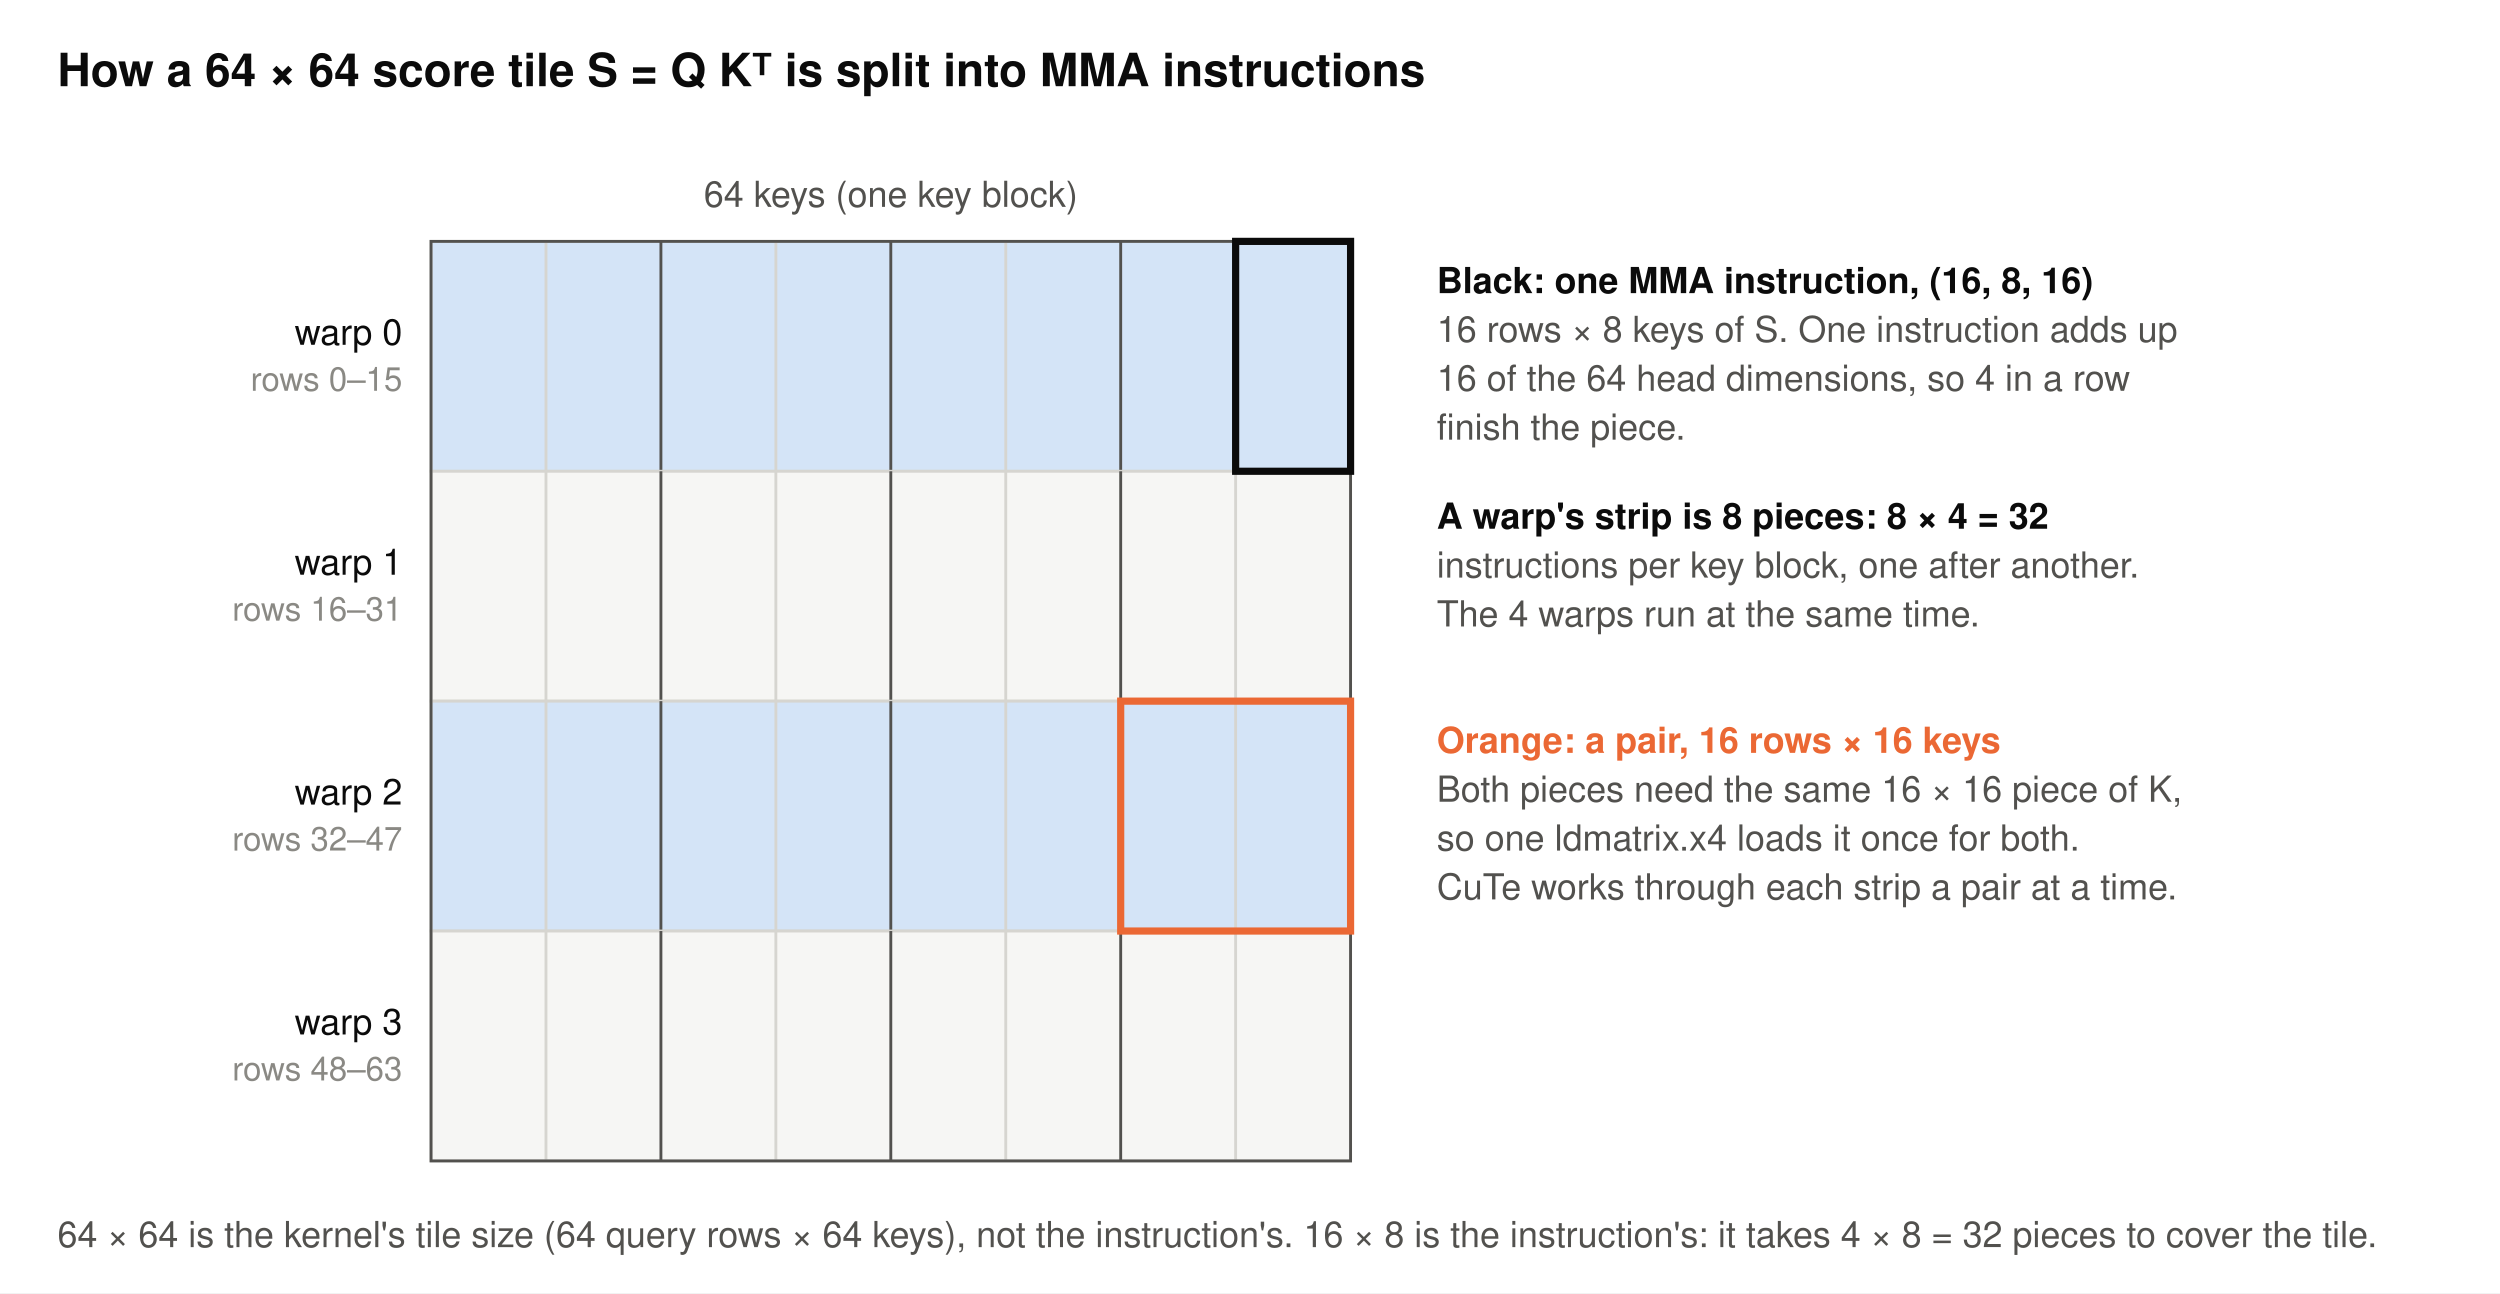
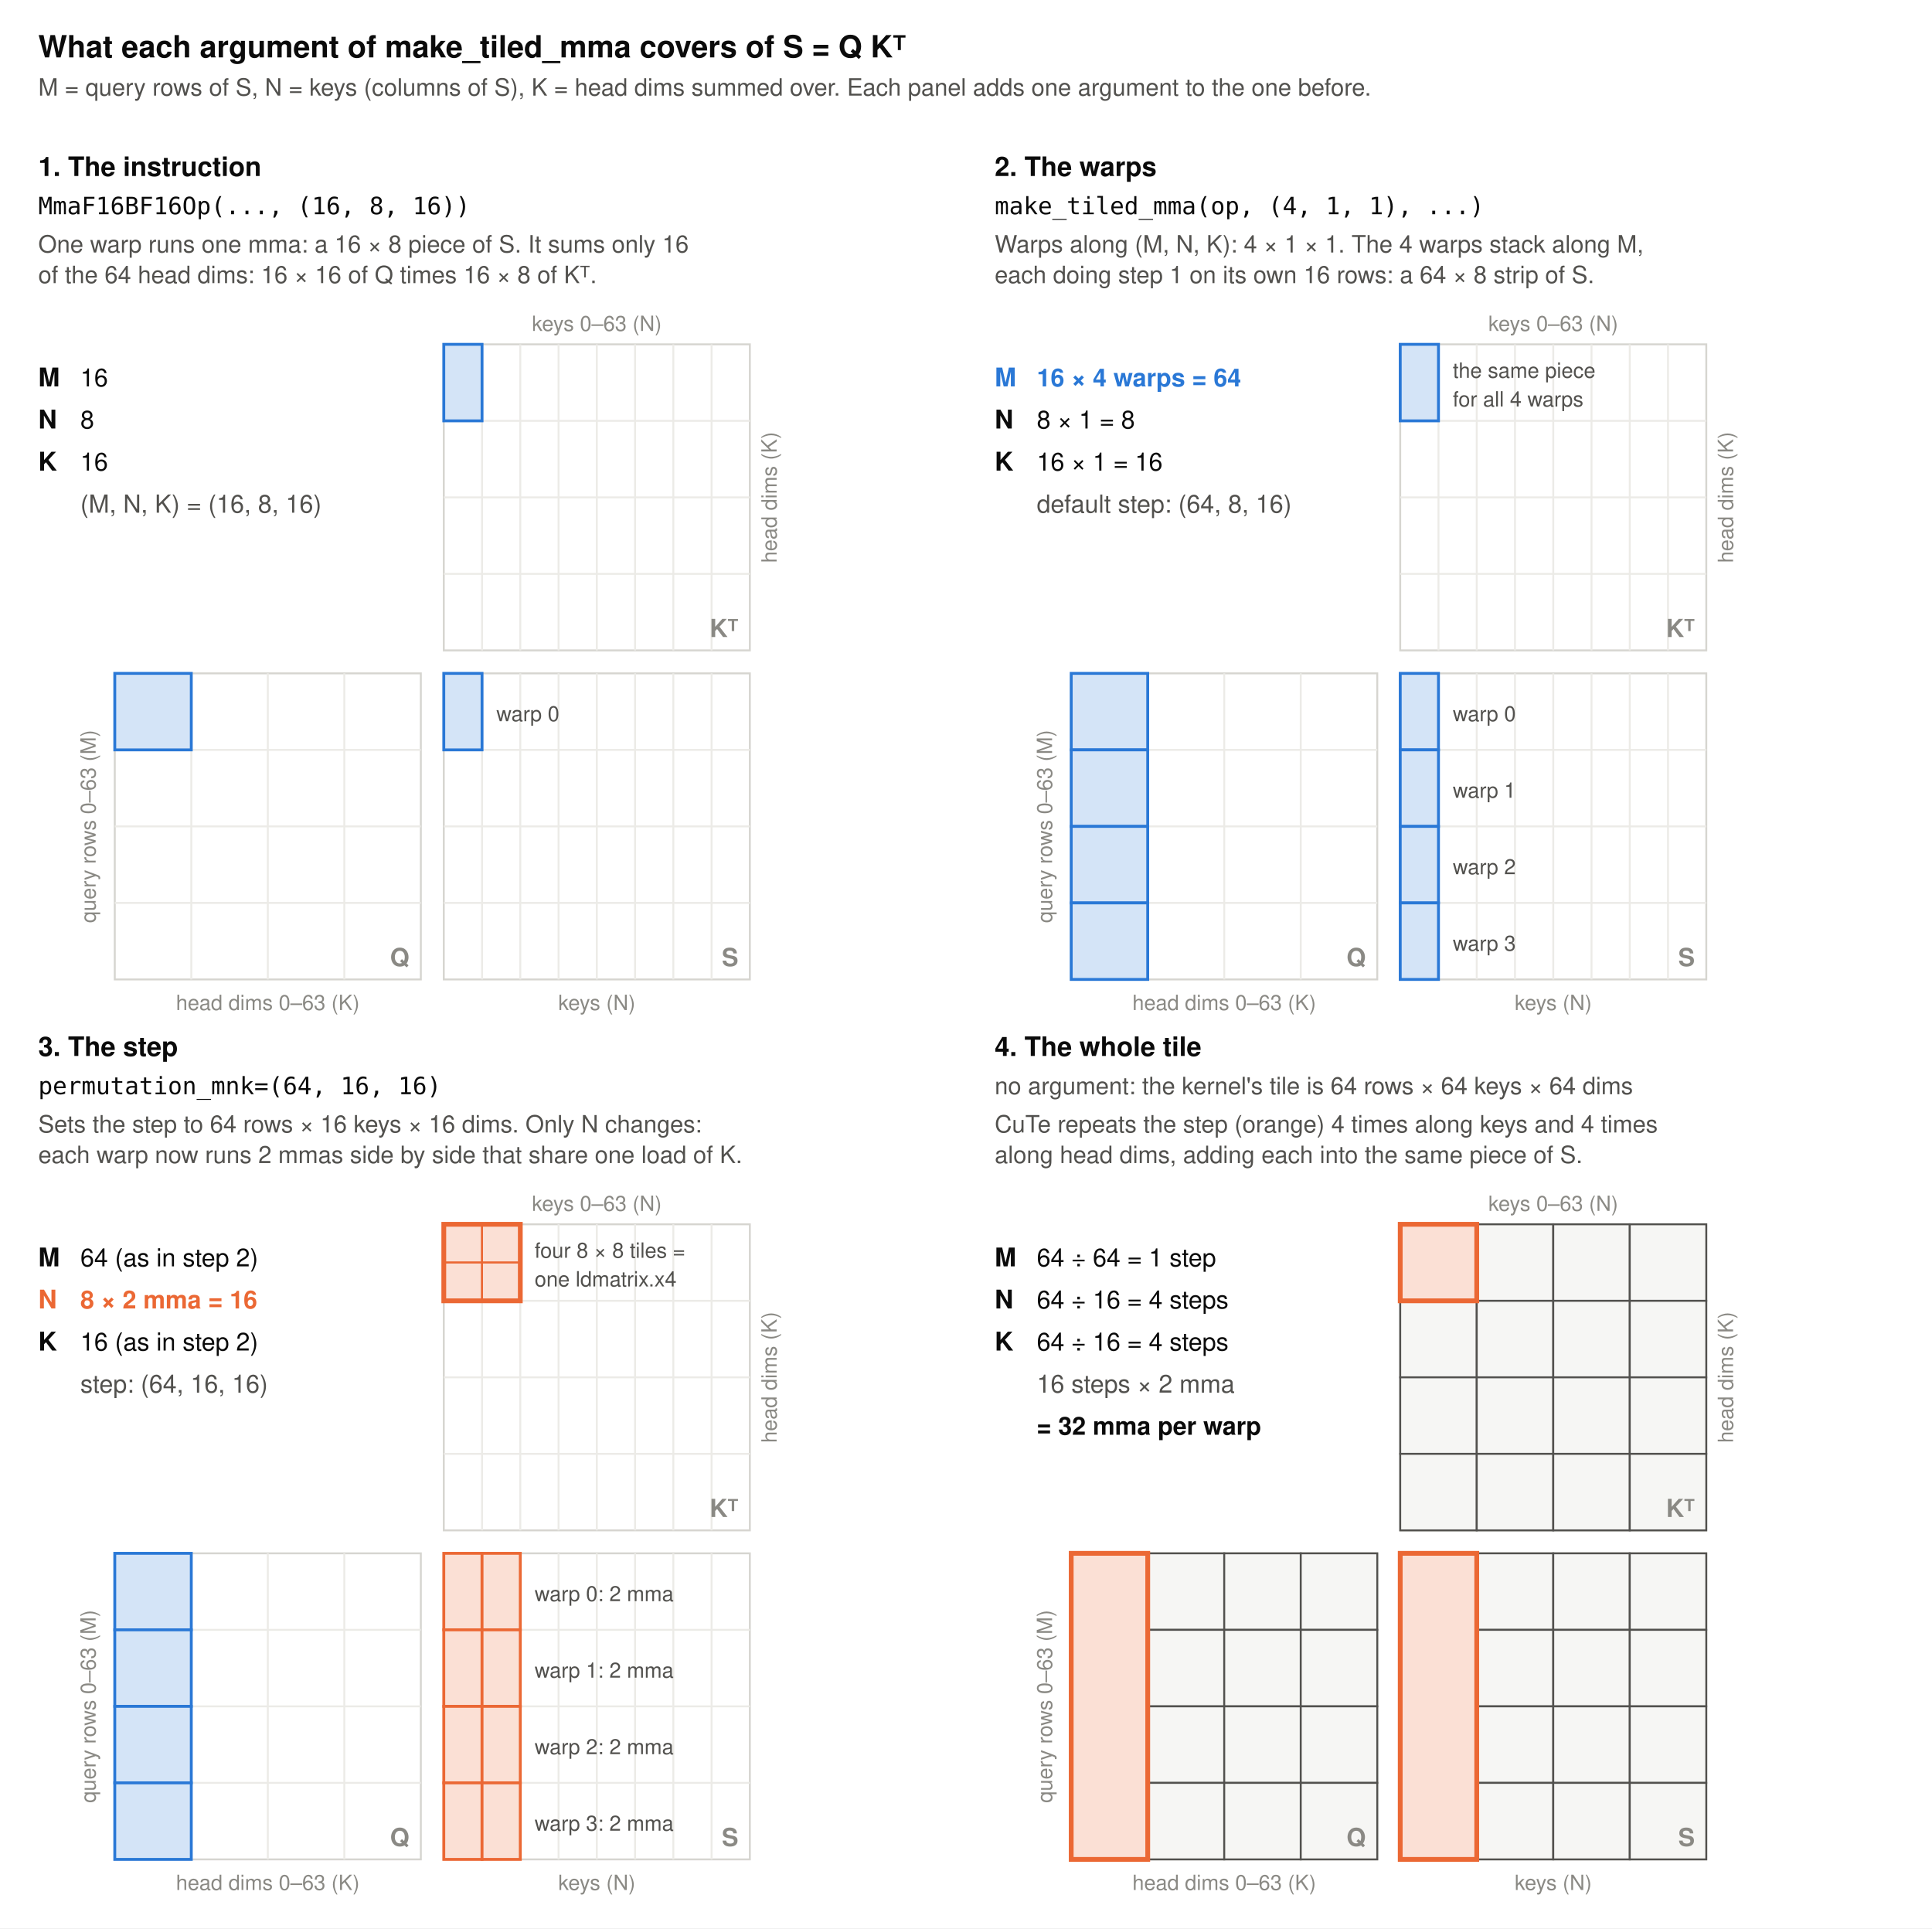
- <svg xmlns="http://www.w3.org/2000/svg" viewBox="0 0 870 450" width="870" height="450" font-family="system-ui, -apple-system, 'Segoe UI', Helvetica, Arial, sans-serif">
-   <rect width="870" height="450" fill="#ffffff" />
-   <text x="20" y="30" font-size="16" fill="#0b0b0b" text-anchor="start" font-weight="600">How a 64 × 64 score tile S = Q Kᵀ is split into MMA instructions</text>
-   <text x="310" y="72" font-size="12.5" fill="#52514e" text-anchor="middle" font-weight="normal">64 keys (one key block)</text>
-   <rect x="150" y="84" width="320" height="80" fill="#d4e4f7" stroke="#d6d5d0" stroke-width="1" rx="0" />
-   <text x="140" y="120" font-size="12.5" fill="#0b0b0b" text-anchor="end" font-weight="normal">warp 0</text>
-   <text x="140" y="136" font-size="11.5" fill="#8a8984" text-anchor="end" font-weight="normal">rows 0–15</text>
-   <line x1="190" y1="84" x2="190" y2="164" stroke="#d6d5d0" stroke-width="1" />
-   <line x1="230" y1="84" x2="230" y2="164" stroke="#52514e" stroke-width="1" />
-   <line x1="270" y1="84" x2="270" y2="164" stroke="#d6d5d0" stroke-width="1" />
-   <line x1="310" y1="84" x2="310" y2="164" stroke="#52514e" stroke-width="1" />
-   <line x1="350" y1="84" x2="350" y2="164" stroke="#d6d5d0" stroke-width="1" />
-   <line x1="390" y1="84" x2="390" y2="164" stroke="#52514e" stroke-width="1" />
-   <line x1="430" y1="84" x2="430" y2="164" stroke="#d6d5d0" stroke-width="1" />
-   <rect x="150" y="164" width="320" height="80" fill="#f6f6f4" stroke="#d6d5d0" stroke-width="1" rx="0" />
-   <text x="140" y="200" font-size="12.5" fill="#0b0b0b" text-anchor="end" font-weight="normal">warp 1</text>
-   <text x="140" y="216" font-size="11.5" fill="#8a8984" text-anchor="end" font-weight="normal">rows 16–31</text>
-   <line x1="190" y1="164" x2="190" y2="244" stroke="#d6d5d0" stroke-width="1" />
-   <line x1="230" y1="164" x2="230" y2="244" stroke="#52514e" stroke-width="1" />
-   <line x1="270" y1="164" x2="270" y2="244" stroke="#d6d5d0" stroke-width="1" />
-   <line x1="310" y1="164" x2="310" y2="244" stroke="#52514e" stroke-width="1" />
-   <line x1="350" y1="164" x2="350" y2="244" stroke="#d6d5d0" stroke-width="1" />
-   <line x1="390" y1="164" x2="390" y2="244" stroke="#52514e" stroke-width="1" />
-   <line x1="430" y1="164" x2="430" y2="244" stroke="#d6d5d0" stroke-width="1" />
-   <rect x="150" y="244" width="320" height="80" fill="#d4e4f7" stroke="#d6d5d0" stroke-width="1" rx="0" />
-   <text x="140" y="280" font-size="12.5" fill="#0b0b0b" text-anchor="end" font-weight="normal">warp 2</text>
-   <text x="140" y="296" font-size="11.5" fill="#8a8984" text-anchor="end" font-weight="normal">rows 32–47</text>
-   <line x1="190" y1="244" x2="190" y2="324" stroke="#d6d5d0" stroke-width="1" />
-   <line x1="230" y1="244" x2="230" y2="324" stroke="#52514e" stroke-width="1" />
-   <line x1="270" y1="244" x2="270" y2="324" stroke="#d6d5d0" stroke-width="1" />
-   <line x1="310" y1="244" x2="310" y2="324" stroke="#52514e" stroke-width="1" />
-   <line x1="350" y1="244" x2="350" y2="324" stroke="#d6d5d0" stroke-width="1" />
-   <line x1="390" y1="244" x2="390" y2="324" stroke="#52514e" stroke-width="1" />
-   <line x1="430" y1="244" x2="430" y2="324" stroke="#d6d5d0" stroke-width="1" />
-   <rect x="150" y="324" width="320" height="80" fill="#f6f6f4" stroke="#d6d5d0" stroke-width="1" rx="0" />
-   <text x="140" y="360" font-size="12.5" fill="#0b0b0b" text-anchor="end" font-weight="normal">warp 3</text>
-   <text x="140" y="376" font-size="11.5" fill="#8a8984" text-anchor="end" font-weight="normal">rows 48–63</text>
-   <line x1="190" y1="324" x2="190" y2="404" stroke="#d6d5d0" stroke-width="1" />
-   <line x1="230" y1="324" x2="230" y2="404" stroke="#52514e" stroke-width="1" />
-   <line x1="270" y1="324" x2="270" y2="404" stroke="#d6d5d0" stroke-width="1" />
-   <line x1="310" y1="324" x2="310" y2="404" stroke="#52514e" stroke-width="1" />
-   <line x1="350" y1="324" x2="350" y2="404" stroke="#d6d5d0" stroke-width="1" />
-   <line x1="390" y1="324" x2="390" y2="404" stroke="#52514e" stroke-width="1" />
-   <line x1="430" y1="324" x2="430" y2="404" stroke="#d6d5d0" stroke-width="1" />
-   <rect x="150" y="84" width="320" height="320" fill="none" stroke="#52514e" stroke-width="1" rx="0" />
-   <rect x="430" y="84" width="40" height="80" fill="none" stroke="#0b0b0b" stroke-width="2.5" rx="0" />
-   <rect x="390" y="244" width="80" height="80" fill="none" stroke="#eb6834" stroke-width="2.5" rx="0" />
-   <text x="500" y="102" font-size="12.5" fill="#0b0b0b" text-anchor="start" font-weight="600">Black: one MMA instruction, (16, 8, 16)</text>
-   <text x="500" y="119" font-size="12.5" fill="#52514e" text-anchor="start" font-weight="normal">16 rows × 8 keys of S. One instruction adds up</text>
-   <text x="500" y="136" font-size="12.5" fill="#52514e" text-anchor="start" font-weight="normal">16 of the 64 head dimensions, so 4 in a row</text>
-   <text x="500" y="153" font-size="12.5" fill="#52514e" text-anchor="start" font-weight="normal">finish the piece.</text>
-   <text x="500" y="184" font-size="12.5" fill="#0b0b0b" text-anchor="start" font-weight="600">A warp's strip is 8 pieces: 8 × 4 = 32</text>
-   <text x="500" y="201" font-size="12.5" fill="#52514e" text-anchor="start" font-weight="normal">instructions per key block, one after another.</text>
-   <text x="500" y="218" font-size="12.5" fill="#52514e" text-anchor="start" font-weight="normal">The 4 warps run at the same time.</text>
-   <text x="500" y="262" font-size="12.5" fill="#eb6834" text-anchor="start" font-weight="600">Orange: a pair, 16 rows × 16 keys</text>
-   <text x="500" y="279" font-size="12.5" fill="#52514e" text-anchor="start" font-weight="normal">Both pieces need the same 16 × 16 piece of K,</text>
-   <text x="500" y="296" font-size="12.5" fill="#52514e" text-anchor="start" font-weight="normal">so one ldmatrix.x4 loads it once for both.</text>
-   <text x="500" y="313" font-size="12.5" fill="#52514e" text-anchor="start" font-weight="normal">CuTe works through each strip a pair at a time.</text>
-   <text x="20" y="434" font-size="12.5" fill="#52514e" text-anchor="start" font-weight="normal">64 × 64 is the kernel's tile size (64 query rows × 64 keys), not the instruction's. 16 × 8 is the instruction's: it takes 4 × 8 = 32 pieces to cover the tile.</text>
+ <svg xmlns="http://www.w3.org/2000/svg" viewBox="0 0 1010 1008" width="1010" height="1008" font-family="system-ui, -apple-system, 'Segoe UI', Helvetica, Arial, sans-serif">
+   <rect width="1010" height="1008" fill="#ffffff" />
+   <text x="20" y="30" font-size="16" fill="#0b0b0b" text-anchor="start" font-weight="600">What each argument of make_tiled_mma covers of S = Q Kᵀ</text>
+   <text x="20" y="50" font-size="12.5" fill="#52514e" text-anchor="start" font-weight="normal">M = query rows of S, N = keys (columns of S), K = head dims summed over. Each panel adds one argument to the one before.</text>
+   <text x="20" y="92" font-size="14" fill="#0b0b0b" text-anchor="start" font-weight="600">1. The instruction</text>
+   <text x="20" y="112" font-size="12.5" fill="#0b0b0b" text-anchor="start" font-weight="normal" font-family="ui-monospace, 'SF Mono', Menlo, Consolas, 'DejaVu Sans Mono', monospace">MmaF16BF16Op(..., (16, 8, 16))</text>
+   <text x="20" y="132" font-size="12.5" fill="#52514e" text-anchor="start" font-weight="normal">One warp runs one mma: a 16 × 8 piece of S. It sums only 16</text>
+   <text x="20" y="148" font-size="12.5" fill="#52514e" text-anchor="start" font-weight="normal">of the 64 head dims: 16 × 16 of Q times 16 × 8 of Kᵀ.</text>
+   <rect x="60" y="352" width="160" height="160" fill="#ffffff" stroke="#d6d5d0" stroke-width="1" rx="0" />
+   <line x1="60" y1="392.0" x2="220" y2="392.0" stroke="#ecebe7" stroke-width="1" />
+   <line x1="60" y1="432.0" x2="220" y2="432.0" stroke="#ecebe7" stroke-width="1" />
+   <line x1="60" y1="472.0" x2="220" y2="472.0" stroke="#ecebe7" stroke-width="1" />
+   <line x1="100.0" y1="352" x2="100.0" y2="512" stroke="#ecebe7" stroke-width="1" />
+   <line x1="140.0" y1="352" x2="140.0" y2="512" stroke="#ecebe7" stroke-width="1" />
+   <line x1="180.0" y1="352" x2="180.0" y2="512" stroke="#ecebe7" stroke-width="1" />
+   <rect x="232" y="180" width="160" height="160" fill="#ffffff" stroke="#d6d5d0" stroke-width="1" rx="0" />
+   <line x1="232" y1="220.0" x2="392" y2="220.0" stroke="#ecebe7" stroke-width="1" />
+   <line x1="232" y1="260.0" x2="392" y2="260.0" stroke="#ecebe7" stroke-width="1" />
+   <line x1="232" y1="300.0" x2="392" y2="300.0" stroke="#ecebe7" stroke-width="1" />
+   <line x1="252.0" y1="180" x2="252.0" y2="340" stroke="#ecebe7" stroke-width="1" />
+   <line x1="272.0" y1="180" x2="272.0" y2="340" stroke="#ecebe7" stroke-width="1" />
+   <line x1="292.0" y1="180" x2="292.0" y2="340" stroke="#ecebe7" stroke-width="1" />
+   <line x1="312.0" y1="180" x2="312.0" y2="340" stroke="#ecebe7" stroke-width="1" />
+   <line x1="332.0" y1="180" x2="332.0" y2="340" stroke="#ecebe7" stroke-width="1" />
+   <line x1="352.0" y1="180" x2="352.0" y2="340" stroke="#ecebe7" stroke-width="1" />
+   <line x1="372.0" y1="180" x2="372.0" y2="340" stroke="#ecebe7" stroke-width="1" />
+   <rect x="232" y="352" width="160" height="160" fill="#ffffff" stroke="#d6d5d0" stroke-width="1" rx="0" />
+   <line x1="232" y1="392.0" x2="392" y2="392.0" stroke="#ecebe7" stroke-width="1" />
+   <line x1="232" y1="432.0" x2="392" y2="432.0" stroke="#ecebe7" stroke-width="1" />
+   <line x1="232" y1="472.0" x2="392" y2="472.0" stroke="#ecebe7" stroke-width="1" />
+   <line x1="252.0" y1="352" x2="252.0" y2="512" stroke="#ecebe7" stroke-width="1" />
+   <line x1="272.0" y1="352" x2="272.0" y2="512" stroke="#ecebe7" stroke-width="1" />
+   <line x1="292.0" y1="352" x2="292.0" y2="512" stroke="#ecebe7" stroke-width="1" />
+   <line x1="312.0" y1="352" x2="312.0" y2="512" stroke="#ecebe7" stroke-width="1" />
+   <line x1="332.0" y1="352" x2="332.0" y2="512" stroke="#ecebe7" stroke-width="1" />
+   <line x1="352.0" y1="352" x2="352.0" y2="512" stroke="#ecebe7" stroke-width="1" />
+   <line x1="372.0" y1="352" x2="372.0" y2="512" stroke="#ecebe7" stroke-width="1" />
+   <rect x="60.0" y="352.0" width="40.0" height="40.0" fill="#d4e4f7" stroke="#2a78d6" stroke-width="1.5" rx="0" />
+   <rect x="232.0" y="180.0" width="20.0" height="40.0" fill="#d4e4f7" stroke="#2a78d6" stroke-width="1.5" rx="0" />
+   <rect x="232.0" y="352.0" width="20.0" height="40.0" fill="#d4e4f7" stroke="#2a78d6" stroke-width="1.5" rx="0" />
+   <text x="259.5" y="377.0" font-size="11" fill="#52514e" text-anchor="start" font-weight="normal">warp 0</text>
+   <text x="214" y="505" font-size="13" fill="#8a8984" text-anchor="end" font-weight="600">Q</text>
+   <text x="386" y="333" font-size="13" fill="#8a8984" text-anchor="end" font-weight="600">Kᵀ</text>
+   <text x="386" y="505" font-size="13" fill="#8a8984" text-anchor="end" font-weight="600">S</text>
+   <text x="312.0" y="173" font-size="11" fill="#8a8984" text-anchor="middle" font-weight="normal">keys 0–63 (N)</text>
+   <text transform="translate(406,260.0) rotate(-90)" font-size="11" fill="#8a8984" text-anchor="middle">head dims (K)</text>
+   <text transform="translate(50,432.0) rotate(-90)" font-size="11" fill="#8a8984" text-anchor="middle">query rows 0–63 (M)</text>
+   <text x="140.0" y="528" font-size="11" fill="#8a8984" text-anchor="middle" font-weight="normal">head dims 0–63 (K)</text>
+   <text x="312.0" y="528" font-size="11" fill="#8a8984" text-anchor="middle" font-weight="normal">keys (N)</text>
+   <text x="20" y="202" font-size="13.5" fill="#0b0b0b" text-anchor="start" font-weight="600">M</text>
+   <text x="42" y="202" font-size="13" fill="#0b0b0b" text-anchor="start" font-weight="normal">16</text>
+   <text x="20" y="224" font-size="13.5" fill="#0b0b0b" text-anchor="start" font-weight="600">N</text>
+   <text x="42" y="224" font-size="13" fill="#0b0b0b" text-anchor="start" font-weight="normal">8</text>
+   <text x="20" y="246" font-size="13.5" fill="#0b0b0b" text-anchor="start" font-weight="600">K</text>
+   <text x="42" y="246" font-size="13" fill="#0b0b0b" text-anchor="start" font-weight="normal">16</text>
+   <text x="42" y="268" font-size="13" fill="#52514e" text-anchor="start" font-weight="normal">(M, N, K) = (16, 8, 16)</text>
+   <text x="520" y="92" font-size="14" fill="#0b0b0b" text-anchor="start" font-weight="600">2. The warps</text>
+   <text x="520" y="112" font-size="12.5" fill="#0b0b0b" text-anchor="start" font-weight="normal" font-family="ui-monospace, 'SF Mono', Menlo, Consolas, 'DejaVu Sans Mono', monospace">make_tiled_mma(op, (4, 1, 1), ...)</text>
+   <text x="520" y="132" font-size="12.5" fill="#52514e" text-anchor="start" font-weight="normal">Warps along (M, N, K): 4 × 1 × 1. The 4 warps stack along M,</text>
+   <text x="520" y="148" font-size="12.5" fill="#52514e" text-anchor="start" font-weight="normal">each doing step 1 on its own 16 rows: a 64 × 8 strip of S.</text>
+   <rect x="560" y="352" width="160" height="160" fill="#ffffff" stroke="#d6d5d0" stroke-width="1" rx="0" />
+   <line x1="560" y1="392.0" x2="720" y2="392.0" stroke="#ecebe7" stroke-width="1" />
+   <line x1="560" y1="432.0" x2="720" y2="432.0" stroke="#ecebe7" stroke-width="1" />
+   <line x1="560" y1="472.0" x2="720" y2="472.0" stroke="#ecebe7" stroke-width="1" />
+   <line x1="600.0" y1="352" x2="600.0" y2="512" stroke="#ecebe7" stroke-width="1" />
+   <line x1="640.0" y1="352" x2="640.0" y2="512" stroke="#ecebe7" stroke-width="1" />
+   <line x1="680.0" y1="352" x2="680.0" y2="512" stroke="#ecebe7" stroke-width="1" />
+   <rect x="732" y="180" width="160" height="160" fill="#ffffff" stroke="#d6d5d0" stroke-width="1" rx="0" />
+   <line x1="732" y1="220.0" x2="892" y2="220.0" stroke="#ecebe7" stroke-width="1" />
+   <line x1="732" y1="260.0" x2="892" y2="260.0" stroke="#ecebe7" stroke-width="1" />
+   <line x1="732" y1="300.0" x2="892" y2="300.0" stroke="#ecebe7" stroke-width="1" />
+   <line x1="752.0" y1="180" x2="752.0" y2="340" stroke="#ecebe7" stroke-width="1" />
+   <line x1="772.0" y1="180" x2="772.0" y2="340" stroke="#ecebe7" stroke-width="1" />
+   <line x1="792.0" y1="180" x2="792.0" y2="340" stroke="#ecebe7" stroke-width="1" />
+   <line x1="812.0" y1="180" x2="812.0" y2="340" stroke="#ecebe7" stroke-width="1" />
+   <line x1="832.0" y1="180" x2="832.0" y2="340" stroke="#ecebe7" stroke-width="1" />
+   <line x1="852.0" y1="180" x2="852.0" y2="340" stroke="#ecebe7" stroke-width="1" />
+   <line x1="872.0" y1="180" x2="872.0" y2="340" stroke="#ecebe7" stroke-width="1" />
+   <rect x="732" y="352" width="160" height="160" fill="#ffffff" stroke="#d6d5d0" stroke-width="1" rx="0" />
+   <line x1="732" y1="392.0" x2="892" y2="392.0" stroke="#ecebe7" stroke-width="1" />
+   <line x1="732" y1="432.0" x2="892" y2="432.0" stroke="#ecebe7" stroke-width="1" />
+   <line x1="732" y1="472.0" x2="892" y2="472.0" stroke="#ecebe7" stroke-width="1" />
+   <line x1="752.0" y1="352" x2="752.0" y2="512" stroke="#ecebe7" stroke-width="1" />
+   <line x1="772.0" y1="352" x2="772.0" y2="512" stroke="#ecebe7" stroke-width="1" />
+   <line x1="792.0" y1="352" x2="792.0" y2="512" stroke="#ecebe7" stroke-width="1" />
+   <line x1="812.0" y1="352" x2="812.0" y2="512" stroke="#ecebe7" stroke-width="1" />
+   <line x1="832.0" y1="352" x2="832.0" y2="512" stroke="#ecebe7" stroke-width="1" />
+   <line x1="852.0" y1="352" x2="852.0" y2="512" stroke="#ecebe7" stroke-width="1" />
+   <line x1="872.0" y1="352" x2="872.0" y2="512" stroke="#ecebe7" stroke-width="1" />
+   <rect x="560.0" y="352.0" width="40.0" height="40.0" fill="#d4e4f7" stroke="#2a78d6" stroke-width="1.5" rx="0" />
+   <rect x="732.0" y="352.0" width="20.0" height="40.0" fill="#d4e4f7" stroke="#2a78d6" stroke-width="1.5" rx="0" />
+   <text x="759.5" y="377.0" font-size="11" fill="#52514e" text-anchor="start" font-weight="normal">warp 0</text>
+   <rect x="560.0" y="392.0" width="40.0" height="40.0" fill="#d4e4f7" stroke="#2a78d6" stroke-width="1.5" rx="0" />
+   <rect x="732.0" y="392.0" width="20.0" height="40.0" fill="#d4e4f7" stroke="#2a78d6" stroke-width="1.5" rx="0" />
+   <text x="759.5" y="417.0" font-size="11" fill="#52514e" text-anchor="start" font-weight="normal">warp 1</text>
+   <rect x="560.0" y="432.0" width="40.0" height="40.0" fill="#d4e4f7" stroke="#2a78d6" stroke-width="1.5" rx="0" />
+   <rect x="732.0" y="432.0" width="20.0" height="40.0" fill="#d4e4f7" stroke="#2a78d6" stroke-width="1.5" rx="0" />
+   <text x="759.5" y="457.0" font-size="11" fill="#52514e" text-anchor="start" font-weight="normal">warp 2</text>
+   <rect x="560.0" y="472.0" width="40.0" height="40.0" fill="#d4e4f7" stroke="#2a78d6" stroke-width="1.5" rx="0" />
+   <rect x="732.0" y="472.0" width="20.0" height="40.0" fill="#d4e4f7" stroke="#2a78d6" stroke-width="1.5" rx="0" />
+   <text x="759.5" y="497.0" font-size="11" fill="#52514e" text-anchor="start" font-weight="normal">warp 3</text>
+   <rect x="732.0" y="180.0" width="20.0" height="40.0" fill="#d4e4f7" stroke="#2a78d6" stroke-width="1.5" rx="0" />
+   <text x="759.5" y="197.5" font-size="11" fill="#52514e" text-anchor="start" font-weight="normal">the same piece</text>
+   <text x="759.5" y="212.5" font-size="11" fill="#52514e" text-anchor="start" font-weight="normal">for all 4 warps</text>
+   <text x="714" y="505" font-size="13" fill="#8a8984" text-anchor="end" font-weight="600">Q</text>
+   <text x="886" y="333" font-size="13" fill="#8a8984" text-anchor="end" font-weight="600">Kᵀ</text>
+   <text x="886" y="505" font-size="13" fill="#8a8984" text-anchor="end" font-weight="600">S</text>
+   <text x="812.0" y="173" font-size="11" fill="#8a8984" text-anchor="middle" font-weight="normal">keys 0–63 (N)</text>
+   <text transform="translate(906,260.0) rotate(-90)" font-size="11" fill="#8a8984" text-anchor="middle">head dims (K)</text>
+   <text transform="translate(550,432.0) rotate(-90)" font-size="11" fill="#8a8984" text-anchor="middle">query rows 0–63 (M)</text>
+   <text x="640.0" y="528" font-size="11" fill="#8a8984" text-anchor="middle" font-weight="normal">head dims 0–63 (K)</text>
+   <text x="812.0" y="528" font-size="11" fill="#8a8984" text-anchor="middle" font-weight="normal">keys (N)</text>
+   <text x="520" y="202" font-size="13.5" fill="#2a78d6" text-anchor="start" font-weight="600">M</text>
+   <text x="542" y="202" font-size="13" fill="#2a78d6" text-anchor="start" font-weight="600">16 × 4 warps = 64</text>
+   <text x="520" y="224" font-size="13.5" fill="#0b0b0b" text-anchor="start" font-weight="600">N</text>
+   <text x="542" y="224" font-size="13" fill="#0b0b0b" text-anchor="start" font-weight="normal">8 × 1 = 8</text>
+   <text x="520" y="246" font-size="13.5" fill="#0b0b0b" text-anchor="start" font-weight="600">K</text>
+   <text x="542" y="246" font-size="13" fill="#0b0b0b" text-anchor="start" font-weight="normal">16 × 1 = 16</text>
+   <text x="542" y="268" font-size="13" fill="#52514e" text-anchor="start" font-weight="normal">default step: (64, 8, 16)</text>
+   <text x="20" y="552" font-size="14" fill="#0b0b0b" text-anchor="start" font-weight="600">3. The step</text>
+   <text x="20" y="572" font-size="12.5" fill="#0b0b0b" text-anchor="start" font-weight="normal" font-family="ui-monospace, 'SF Mono', Menlo, Consolas, 'DejaVu Sans Mono', monospace">permutation_mnk=(64, 16, 16)</text>
+   <text x="20" y="592" font-size="12.5" fill="#52514e" text-anchor="start" font-weight="normal">Sets the step to 64 rows × 16 keys × 16 dims. Only N changes:</text>
+   <text x="20" y="608" font-size="12.5" fill="#52514e" text-anchor="start" font-weight="normal">each warp now runs 2 mmas side by side that share one load of K.</text>
+   <rect x="60" y="812" width="160" height="160" fill="#ffffff" stroke="#d6d5d0" stroke-width="1" rx="0" />
+   <line x1="60" y1="852.0" x2="220" y2="852.0" stroke="#ecebe7" stroke-width="1" />
+   <line x1="60" y1="892.0" x2="220" y2="892.0" stroke="#ecebe7" stroke-width="1" />
+   <line x1="60" y1="932.0" x2="220" y2="932.0" stroke="#ecebe7" stroke-width="1" />
+   <line x1="100.0" y1="812" x2="100.0" y2="972" stroke="#ecebe7" stroke-width="1" />
+   <line x1="140.0" y1="812" x2="140.0" y2="972" stroke="#ecebe7" stroke-width="1" />
+   <line x1="180.0" y1="812" x2="180.0" y2="972" stroke="#ecebe7" stroke-width="1" />
+   <rect x="232" y="640" width="160" height="160" fill="#ffffff" stroke="#d6d5d0" stroke-width="1" rx="0" />
+   <line x1="232" y1="680.0" x2="392" y2="680.0" stroke="#ecebe7" stroke-width="1" />
+   <line x1="232" y1="720.0" x2="392" y2="720.0" stroke="#ecebe7" stroke-width="1" />
+   <line x1="232" y1="760.0" x2="392" y2="760.0" stroke="#ecebe7" stroke-width="1" />
+   <line x1="252.0" y1="640" x2="252.0" y2="800" stroke="#ecebe7" stroke-width="1" />
+   <line x1="272.0" y1="640" x2="272.0" y2="800" stroke="#ecebe7" stroke-width="1" />
+   <line x1="292.0" y1="640" x2="292.0" y2="800" stroke="#ecebe7" stroke-width="1" />
+   <line x1="312.0" y1="640" x2="312.0" y2="800" stroke="#ecebe7" stroke-width="1" />
+   <line x1="332.0" y1="640" x2="332.0" y2="800" stroke="#ecebe7" stroke-width="1" />
+   <line x1="352.0" y1="640" x2="352.0" y2="800" stroke="#ecebe7" stroke-width="1" />
+   <line x1="372.0" y1="640" x2="372.0" y2="800" stroke="#ecebe7" stroke-width="1" />
+   <rect x="232" y="812" width="160" height="160" fill="#ffffff" stroke="#d6d5d0" stroke-width="1" rx="0" />
+   <line x1="232" y1="852.0" x2="392" y2="852.0" stroke="#ecebe7" stroke-width="1" />
+   <line x1="232" y1="892.0" x2="392" y2="892.0" stroke="#ecebe7" stroke-width="1" />
+   <line x1="232" y1="932.0" x2="392" y2="932.0" stroke="#ecebe7" stroke-width="1" />
+   <line x1="252.0" y1="812" x2="252.0" y2="972" stroke="#ecebe7" stroke-width="1" />
+   <line x1="272.0" y1="812" x2="272.0" y2="972" stroke="#ecebe7" stroke-width="1" />
+   <line x1="292.0" y1="812" x2="292.0" y2="972" stroke="#ecebe7" stroke-width="1" />
+   <line x1="312.0" y1="812" x2="312.0" y2="972" stroke="#ecebe7" stroke-width="1" />
+   <line x1="332.0" y1="812" x2="332.0" y2="972" stroke="#ecebe7" stroke-width="1" />
+   <line x1="352.0" y1="812" x2="352.0" y2="972" stroke="#ecebe7" stroke-width="1" />
+   <line x1="372.0" y1="812" x2="372.0" y2="972" stroke="#ecebe7" stroke-width="1" />
+   <rect x="60.0" y="812.0" width="40.0" height="40.0" fill="#d4e4f7" stroke="#2a78d6" stroke-width="1.5" rx="0" />
+   <rect x="232.0" y="812.0" width="20.0" height="40.0" fill="#fbe0d5" stroke="#eb6834" stroke-width="1.5" rx="0" />
+   <rect x="252.0" y="812.0" width="20.0" height="40.0" fill="#fbe0d5" stroke="#eb6834" stroke-width="1.5" rx="0" />
+   <text x="279.5" y="837.0" font-size="11" fill="#52514e" text-anchor="start" font-weight="normal">warp 0: 2 mma</text>
+   <rect x="60.0" y="852.0" width="40.0" height="40.0" fill="#d4e4f7" stroke="#2a78d6" stroke-width="1.5" rx="0" />
+   <rect x="232.0" y="852.0" width="20.0" height="40.0" fill="#fbe0d5" stroke="#eb6834" stroke-width="1.5" rx="0" />
+   <rect x="252.0" y="852.0" width="20.0" height="40.0" fill="#fbe0d5" stroke="#eb6834" stroke-width="1.5" rx="0" />
+   <text x="279.5" y="877.0" font-size="11" fill="#52514e" text-anchor="start" font-weight="normal">warp 1: 2 mma</text>
+   <rect x="60.0" y="892.0" width="40.0" height="40.0" fill="#d4e4f7" stroke="#2a78d6" stroke-width="1.5" rx="0" />
+   <rect x="232.0" y="892.0" width="20.0" height="40.0" fill="#fbe0d5" stroke="#eb6834" stroke-width="1.5" rx="0" />
+   <rect x="252.0" y="892.0" width="20.0" height="40.0" fill="#fbe0d5" stroke="#eb6834" stroke-width="1.5" rx="0" />
+   <text x="279.5" y="917.0" font-size="11" fill="#52514e" text-anchor="start" font-weight="normal">warp 2: 2 mma</text>
+   <rect x="60.0" y="932.0" width="40.0" height="40.0" fill="#d4e4f7" stroke="#2a78d6" stroke-width="1.5" rx="0" />
+   <rect x="232.0" y="932.0" width="20.0" height="40.0" fill="#fbe0d5" stroke="#eb6834" stroke-width="1.5" rx="0" />
+   <rect x="252.0" y="932.0" width="20.0" height="40.0" fill="#fbe0d5" stroke="#eb6834" stroke-width="1.5" rx="0" />
+   <text x="279.5" y="957.0" font-size="11" fill="#52514e" text-anchor="start" font-weight="normal">warp 3: 2 mma</text>
+   <rect x="232.0" y="640.0" width="20.0" height="20.0" fill="#fbe0d5" stroke="#eb6834" stroke-width="1" rx="0" />
+   <rect x="252.0" y="640.0" width="20.0" height="20.0" fill="#fbe0d5" stroke="#eb6834" stroke-width="1" rx="0" />
+   <rect x="232.0" y="660.0" width="20.0" height="20.0" fill="#fbe0d5" stroke="#eb6834" stroke-width="1" rx="0" />
+   <rect x="252.0" y="660.0" width="20.0" height="20.0" fill="#fbe0d5" stroke="#eb6834" stroke-width="1" rx="0" />
+   <rect x="232.0" y="640.0" width="40.0" height="40.0" fill="none" stroke="#eb6834" stroke-width="2.5" rx="0" />
+   <text x="279.5" y="657.5" font-size="11" fill="#52514e" text-anchor="start" font-weight="normal">four 8 × 8 tiles =</text>
+   <text x="279.5" y="672.5" font-size="11" fill="#52514e" text-anchor="start" font-weight="normal">one ldmatrix.x4</text>
+   <text x="214" y="965" font-size="13" fill="#8a8984" text-anchor="end" font-weight="600">Q</text>
+   <text x="386" y="793" font-size="13" fill="#8a8984" text-anchor="end" font-weight="600">Kᵀ</text>
+   <text x="386" y="965" font-size="13" fill="#8a8984" text-anchor="end" font-weight="600">S</text>
+   <text x="312.0" y="633" font-size="11" fill="#8a8984" text-anchor="middle" font-weight="normal">keys 0–63 (N)</text>
+   <text transform="translate(406,720.0) rotate(-90)" font-size="11" fill="#8a8984" text-anchor="middle">head dims (K)</text>
+   <text transform="translate(50,892.0) rotate(-90)" font-size="11" fill="#8a8984" text-anchor="middle">query rows 0–63 (M)</text>
+   <text x="140.0" y="988" font-size="11" fill="#8a8984" text-anchor="middle" font-weight="normal">head dims 0–63 (K)</text>
+   <text x="312.0" y="988" font-size="11" fill="#8a8984" text-anchor="middle" font-weight="normal">keys (N)</text>
+   <text x="20" y="662" font-size="13.5" fill="#0b0b0b" text-anchor="start" font-weight="600">M</text>
+   <text x="42" y="662" font-size="13" fill="#0b0b0b" text-anchor="start" font-weight="normal">64  (as in step 2)</text>
+   <text x="20" y="684" font-size="13.5" fill="#eb6834" text-anchor="start" font-weight="600">N</text>
+   <text x="42" y="684" font-size="13" fill="#eb6834" text-anchor="start" font-weight="600">8 × 2 mma = 16</text>
+   <text x="20" y="706" font-size="13.5" fill="#0b0b0b" text-anchor="start" font-weight="600">K</text>
+   <text x="42" y="706" font-size="13" fill="#0b0b0b" text-anchor="start" font-weight="normal">16  (as in step 2)</text>
+   <text x="42" y="728" font-size="13" fill="#52514e" text-anchor="start" font-weight="normal">step: (64, 16, 16)</text>
+   <text x="520" y="552" font-size="14" fill="#0b0b0b" text-anchor="start" font-weight="600">4. The whole tile</text>
+   <text x="520" y="572" font-size="12.5" fill="#52514e" text-anchor="start" font-weight="normal">no argument: the kernel's tile is 64 rows × 64 keys × 64 dims</text>
+   <text x="520" y="592" font-size="12.5" fill="#52514e" text-anchor="start" font-weight="normal">CuTe repeats the step (orange) 4 times along keys and 4 times</text>
+   <text x="520" y="608" font-size="12.5" fill="#52514e" text-anchor="start" font-weight="normal">along head dims, adding each into the same piece of S.</text>
+   <rect x="560" y="812" width="160" height="160" fill="#ffffff" stroke="#d6d5d0" stroke-width="1" rx="0" />
+   <line x1="560" y1="852.0" x2="720" y2="852.0" stroke="#ecebe7" stroke-width="1" />
+   <line x1="560" y1="892.0" x2="720" y2="892.0" stroke="#ecebe7" stroke-width="1" />
+   <line x1="560" y1="932.0" x2="720" y2="932.0" stroke="#ecebe7" stroke-width="1" />
+   <line x1="600.0" y1="812" x2="600.0" y2="972" stroke="#ecebe7" stroke-width="1" />
+   <line x1="640.0" y1="812" x2="640.0" y2="972" stroke="#ecebe7" stroke-width="1" />
+   <line x1="680.0" y1="812" x2="680.0" y2="972" stroke="#ecebe7" stroke-width="1" />
+   <rect x="732" y="640" width="160" height="160" fill="#ffffff" stroke="#d6d5d0" stroke-width="1" rx="0" />
+   <line x1="732" y1="680.0" x2="892" y2="680.0" stroke="#ecebe7" stroke-width="1" />
+   <line x1="732" y1="720.0" x2="892" y2="720.0" stroke="#ecebe7" stroke-width="1" />
+   <line x1="732" y1="760.0" x2="892" y2="760.0" stroke="#ecebe7" stroke-width="1" />
+   <line x1="752.0" y1="640" x2="752.0" y2="800" stroke="#ecebe7" stroke-width="1" />
+   <line x1="772.0" y1="640" x2="772.0" y2="800" stroke="#ecebe7" stroke-width="1" />
+   <line x1="792.0" y1="640" x2="792.0" y2="800" stroke="#ecebe7" stroke-width="1" />
+   <line x1="812.0" y1="640" x2="812.0" y2="800" stroke="#ecebe7" stroke-width="1" />
+   <line x1="832.0" y1="640" x2="832.0" y2="800" stroke="#ecebe7" stroke-width="1" />
+   <line x1="852.0" y1="640" x2="852.0" y2="800" stroke="#ecebe7" stroke-width="1" />
+   <line x1="872.0" y1="640" x2="872.0" y2="800" stroke="#ecebe7" stroke-width="1" />
+   <rect x="732" y="812" width="160" height="160" fill="#ffffff" stroke="#d6d5d0" stroke-width="1" rx="0" />
+   <line x1="732" y1="852.0" x2="892" y2="852.0" stroke="#ecebe7" stroke-width="1" />
+   <line x1="732" y1="892.0" x2="892" y2="892.0" stroke="#ecebe7" stroke-width="1" />
+   <line x1="732" y1="932.0" x2="892" y2="932.0" stroke="#ecebe7" stroke-width="1" />
+   <line x1="752.0" y1="812" x2="752.0" y2="972" stroke="#ecebe7" stroke-width="1" />
+   <line x1="772.0" y1="812" x2="772.0" y2="972" stroke="#ecebe7" stroke-width="1" />
+   <line x1="792.0" y1="812" x2="792.0" y2="972" stroke="#ecebe7" stroke-width="1" />
+   <line x1="812.0" y1="812" x2="812.0" y2="972" stroke="#ecebe7" stroke-width="1" />
+   <line x1="832.0" y1="812" x2="832.0" y2="972" stroke="#ecebe7" stroke-width="1" />
+   <line x1="852.0" y1="812" x2="852.0" y2="972" stroke="#ecebe7" stroke-width="1" />
+   <line x1="872.0" y1="812" x2="872.0" y2="972" stroke="#ecebe7" stroke-width="1" />
+   <rect x="560.0" y="812.0" width="40.0" height="40.0" fill="#f6f6f4" stroke="#52514e" stroke-width="1" rx="0" />
+   <rect x="732.0" y="812.0" width="40.0" height="40.0" fill="#f6f6f4" stroke="#52514e" stroke-width="1" rx="0" />
+   <rect x="732.0" y="640.0" width="40.0" height="40.0" fill="#f6f6f4" stroke="#52514e" stroke-width="1" rx="0" />
+   <rect x="600.0" y="812.0" width="40.0" height="40.0" fill="#f6f6f4" stroke="#52514e" stroke-width="1" rx="0" />
+   <rect x="772.0" y="812.0" width="40.0" height="40.0" fill="#f6f6f4" stroke="#52514e" stroke-width="1" rx="0" />
+   <rect x="772.0" y="640.0" width="40.0" height="40.0" fill="#f6f6f4" stroke="#52514e" stroke-width="1" rx="0" />
+   <rect x="640.0" y="812.0" width="40.0" height="40.0" fill="#f6f6f4" stroke="#52514e" stroke-width="1" rx="0" />
+   <rect x="812.0" y="812.0" width="40.0" height="40.0" fill="#f6f6f4" stroke="#52514e" stroke-width="1" rx="0" />
+   <rect x="812.0" y="640.0" width="40.0" height="40.0" fill="#f6f6f4" stroke="#52514e" stroke-width="1" rx="0" />
+   <rect x="680.0" y="812.0" width="40.0" height="40.0" fill="#f6f6f4" stroke="#52514e" stroke-width="1" rx="0" />
+   <rect x="852.0" y="812.0" width="40.0" height="40.0" fill="#f6f6f4" stroke="#52514e" stroke-width="1" rx="0" />
+   <rect x="852.0" y="640.0" width="40.0" height="40.0" fill="#f6f6f4" stroke="#52514e" stroke-width="1" rx="0" />
+   <rect x="560.0" y="852.0" width="40.0" height="40.0" fill="#f6f6f4" stroke="#52514e" stroke-width="1" rx="0" />
+   <rect x="732.0" y="852.0" width="40.0" height="40.0" fill="#f6f6f4" stroke="#52514e" stroke-width="1" rx="0" />
+   <rect x="732.0" y="680.0" width="40.0" height="40.0" fill="#f6f6f4" stroke="#52514e" stroke-width="1" rx="0" />
+   <rect x="600.0" y="852.0" width="40.0" height="40.0" fill="#f6f6f4" stroke="#52514e" stroke-width="1" rx="0" />
+   <rect x="772.0" y="852.0" width="40.0" height="40.0" fill="#f6f6f4" stroke="#52514e" stroke-width="1" rx="0" />
+   <rect x="772.0" y="680.0" width="40.0" height="40.0" fill="#f6f6f4" stroke="#52514e" stroke-width="1" rx="0" />
+   <rect x="640.0" y="852.0" width="40.0" height="40.0" fill="#f6f6f4" stroke="#52514e" stroke-width="1" rx="0" />
+   <rect x="812.0" y="852.0" width="40.0" height="40.0" fill="#f6f6f4" stroke="#52514e" stroke-width="1" rx="0" />
+   <rect x="812.0" y="680.0" width="40.0" height="40.0" fill="#f6f6f4" stroke="#52514e" stroke-width="1" rx="0" />
+   <rect x="680.0" y="852.0" width="40.0" height="40.0" fill="#f6f6f4" stroke="#52514e" stroke-width="1" rx="0" />
+   <rect x="852.0" y="852.0" width="40.0" height="40.0" fill="#f6f6f4" stroke="#52514e" stroke-width="1" rx="0" />
+   <rect x="852.0" y="680.0" width="40.0" height="40.0" fill="#f6f6f4" stroke="#52514e" stroke-width="1" rx="0" />
+   <rect x="560.0" y="892.0" width="40.0" height="40.0" fill="#f6f6f4" stroke="#52514e" stroke-width="1" rx="0" />
+   <rect x="732.0" y="892.0" width="40.0" height="40.0" fill="#f6f6f4" stroke="#52514e" stroke-width="1" rx="0" />
+   <rect x="732.0" y="720.0" width="40.0" height="40.0" fill="#f6f6f4" stroke="#52514e" stroke-width="1" rx="0" />
+   <rect x="600.0" y="892.0" width="40.0" height="40.0" fill="#f6f6f4" stroke="#52514e" stroke-width="1" rx="0" />
+   <rect x="772.0" y="892.0" width="40.0" height="40.0" fill="#f6f6f4" stroke="#52514e" stroke-width="1" rx="0" />
+   <rect x="772.0" y="720.0" width="40.0" height="40.0" fill="#f6f6f4" stroke="#52514e" stroke-width="1" rx="0" />
+   <rect x="640.0" y="892.0" width="40.0" height="40.0" fill="#f6f6f4" stroke="#52514e" stroke-width="1" rx="0" />
+   <rect x="812.0" y="892.0" width="40.0" height="40.0" fill="#f6f6f4" stroke="#52514e" stroke-width="1" rx="0" />
+   <rect x="812.0" y="720.0" width="40.0" height="40.0" fill="#f6f6f4" stroke="#52514e" stroke-width="1" rx="0" />
+   <rect x="680.0" y="892.0" width="40.0" height="40.0" fill="#f6f6f4" stroke="#52514e" stroke-width="1" rx="0" />
+   <rect x="852.0" y="892.0" width="40.0" height="40.0" fill="#f6f6f4" stroke="#52514e" stroke-width="1" rx="0" />
+   <rect x="852.0" y="720.0" width="40.0" height="40.0" fill="#f6f6f4" stroke="#52514e" stroke-width="1" rx="0" />
+   <rect x="560.0" y="932.0" width="40.0" height="40.0" fill="#f6f6f4" stroke="#52514e" stroke-width="1" rx="0" />
+   <rect x="732.0" y="932.0" width="40.0" height="40.0" fill="#f6f6f4" stroke="#52514e" stroke-width="1" rx="0" />
+   <rect x="732.0" y="760.0" width="40.0" height="40.0" fill="#f6f6f4" stroke="#52514e" stroke-width="1" rx="0" />
+   <rect x="600.0" y="932.0" width="40.0" height="40.0" fill="#f6f6f4" stroke="#52514e" stroke-width="1" rx="0" />
+   <rect x="772.0" y="932.0" width="40.0" height="40.0" fill="#f6f6f4" stroke="#52514e" stroke-width="1" rx="0" />
+   <rect x="772.0" y="760.0" width="40.0" height="40.0" fill="#f6f6f4" stroke="#52514e" stroke-width="1" rx="0" />
+   <rect x="640.0" y="932.0" width="40.0" height="40.0" fill="#f6f6f4" stroke="#52514e" stroke-width="1" rx="0" />
+   <rect x="812.0" y="932.0" width="40.0" height="40.0" fill="#f6f6f4" stroke="#52514e" stroke-width="1" rx="0" />
+   <rect x="812.0" y="760.0" width="40.0" height="40.0" fill="#f6f6f4" stroke="#52514e" stroke-width="1" rx="0" />
+   <rect x="680.0" y="932.0" width="40.0" height="40.0" fill="#f6f6f4" stroke="#52514e" stroke-width="1" rx="0" />
+   <rect x="852.0" y="932.0" width="40.0" height="40.0" fill="#f6f6f4" stroke="#52514e" stroke-width="1" rx="0" />
+   <rect x="852.0" y="760.0" width="40.0" height="40.0" fill="#f6f6f4" stroke="#52514e" stroke-width="1" rx="0" />
+   <rect x="560.0" y="812.0" width="40.0" height="160.0" fill="#fbe0d5" stroke="#eb6834" stroke-width="2.5" rx="0" />
+   <rect x="732.0" y="640.0" width="40.0" height="40.0" fill="#fbe0d5" stroke="#eb6834" stroke-width="2.5" rx="0" />
+   <rect x="732.0" y="812.0" width="40.0" height="160.0" fill="#fbe0d5" stroke="#eb6834" stroke-width="2.5" rx="0" />
+   <text x="714" y="965" font-size="13" fill="#8a8984" text-anchor="end" font-weight="600">Q</text>
+   <text x="886" y="793" font-size="13" fill="#8a8984" text-anchor="end" font-weight="600">Kᵀ</text>
+   <text x="886" y="965" font-size="13" fill="#8a8984" text-anchor="end" font-weight="600">S</text>
+   <text x="812.0" y="633" font-size="11" fill="#8a8984" text-anchor="middle" font-weight="normal">keys 0–63 (N)</text>
+   <text transform="translate(906,720.0) rotate(-90)" font-size="11" fill="#8a8984" text-anchor="middle">head dims (K)</text>
+   <text transform="translate(550,892.0) rotate(-90)" font-size="11" fill="#8a8984" text-anchor="middle">query rows 0–63 (M)</text>
+   <text x="640.0" y="988" font-size="11" fill="#8a8984" text-anchor="middle" font-weight="normal">head dims 0–63 (K)</text>
+   <text x="812.0" y="988" font-size="11" fill="#8a8984" text-anchor="middle" font-weight="normal">keys (N)</text>
+   <text x="520" y="662" font-size="13.5" fill="#0b0b0b" text-anchor="start" font-weight="600">M</text>
+   <text x="542" y="662" font-size="13" fill="#0b0b0b" text-anchor="start" font-weight="normal">64 ÷ 64 = 1 step</text>
+   <text x="520" y="684" font-size="13.5" fill="#0b0b0b" text-anchor="start" font-weight="600">N</text>
+   <text x="542" y="684" font-size="13" fill="#0b0b0b" text-anchor="start" font-weight="normal">64 ÷ 16 = 4 steps</text>
+   <text x="520" y="706" font-size="13.5" fill="#0b0b0b" text-anchor="start" font-weight="600">K</text>
+   <text x="542" y="706" font-size="13" fill="#0b0b0b" text-anchor="start" font-weight="normal">64 ÷ 16 = 4 steps</text>
+   <text x="542" y="728" font-size="13" fill="#52514e" text-anchor="start" font-weight="normal">16 steps × 2 mma</text>
+   <text x="542" y="750" font-size="13" fill="#0b0b0b" text-anchor="start" font-weight="600">= 32 mma per warp</text>
</svg>
